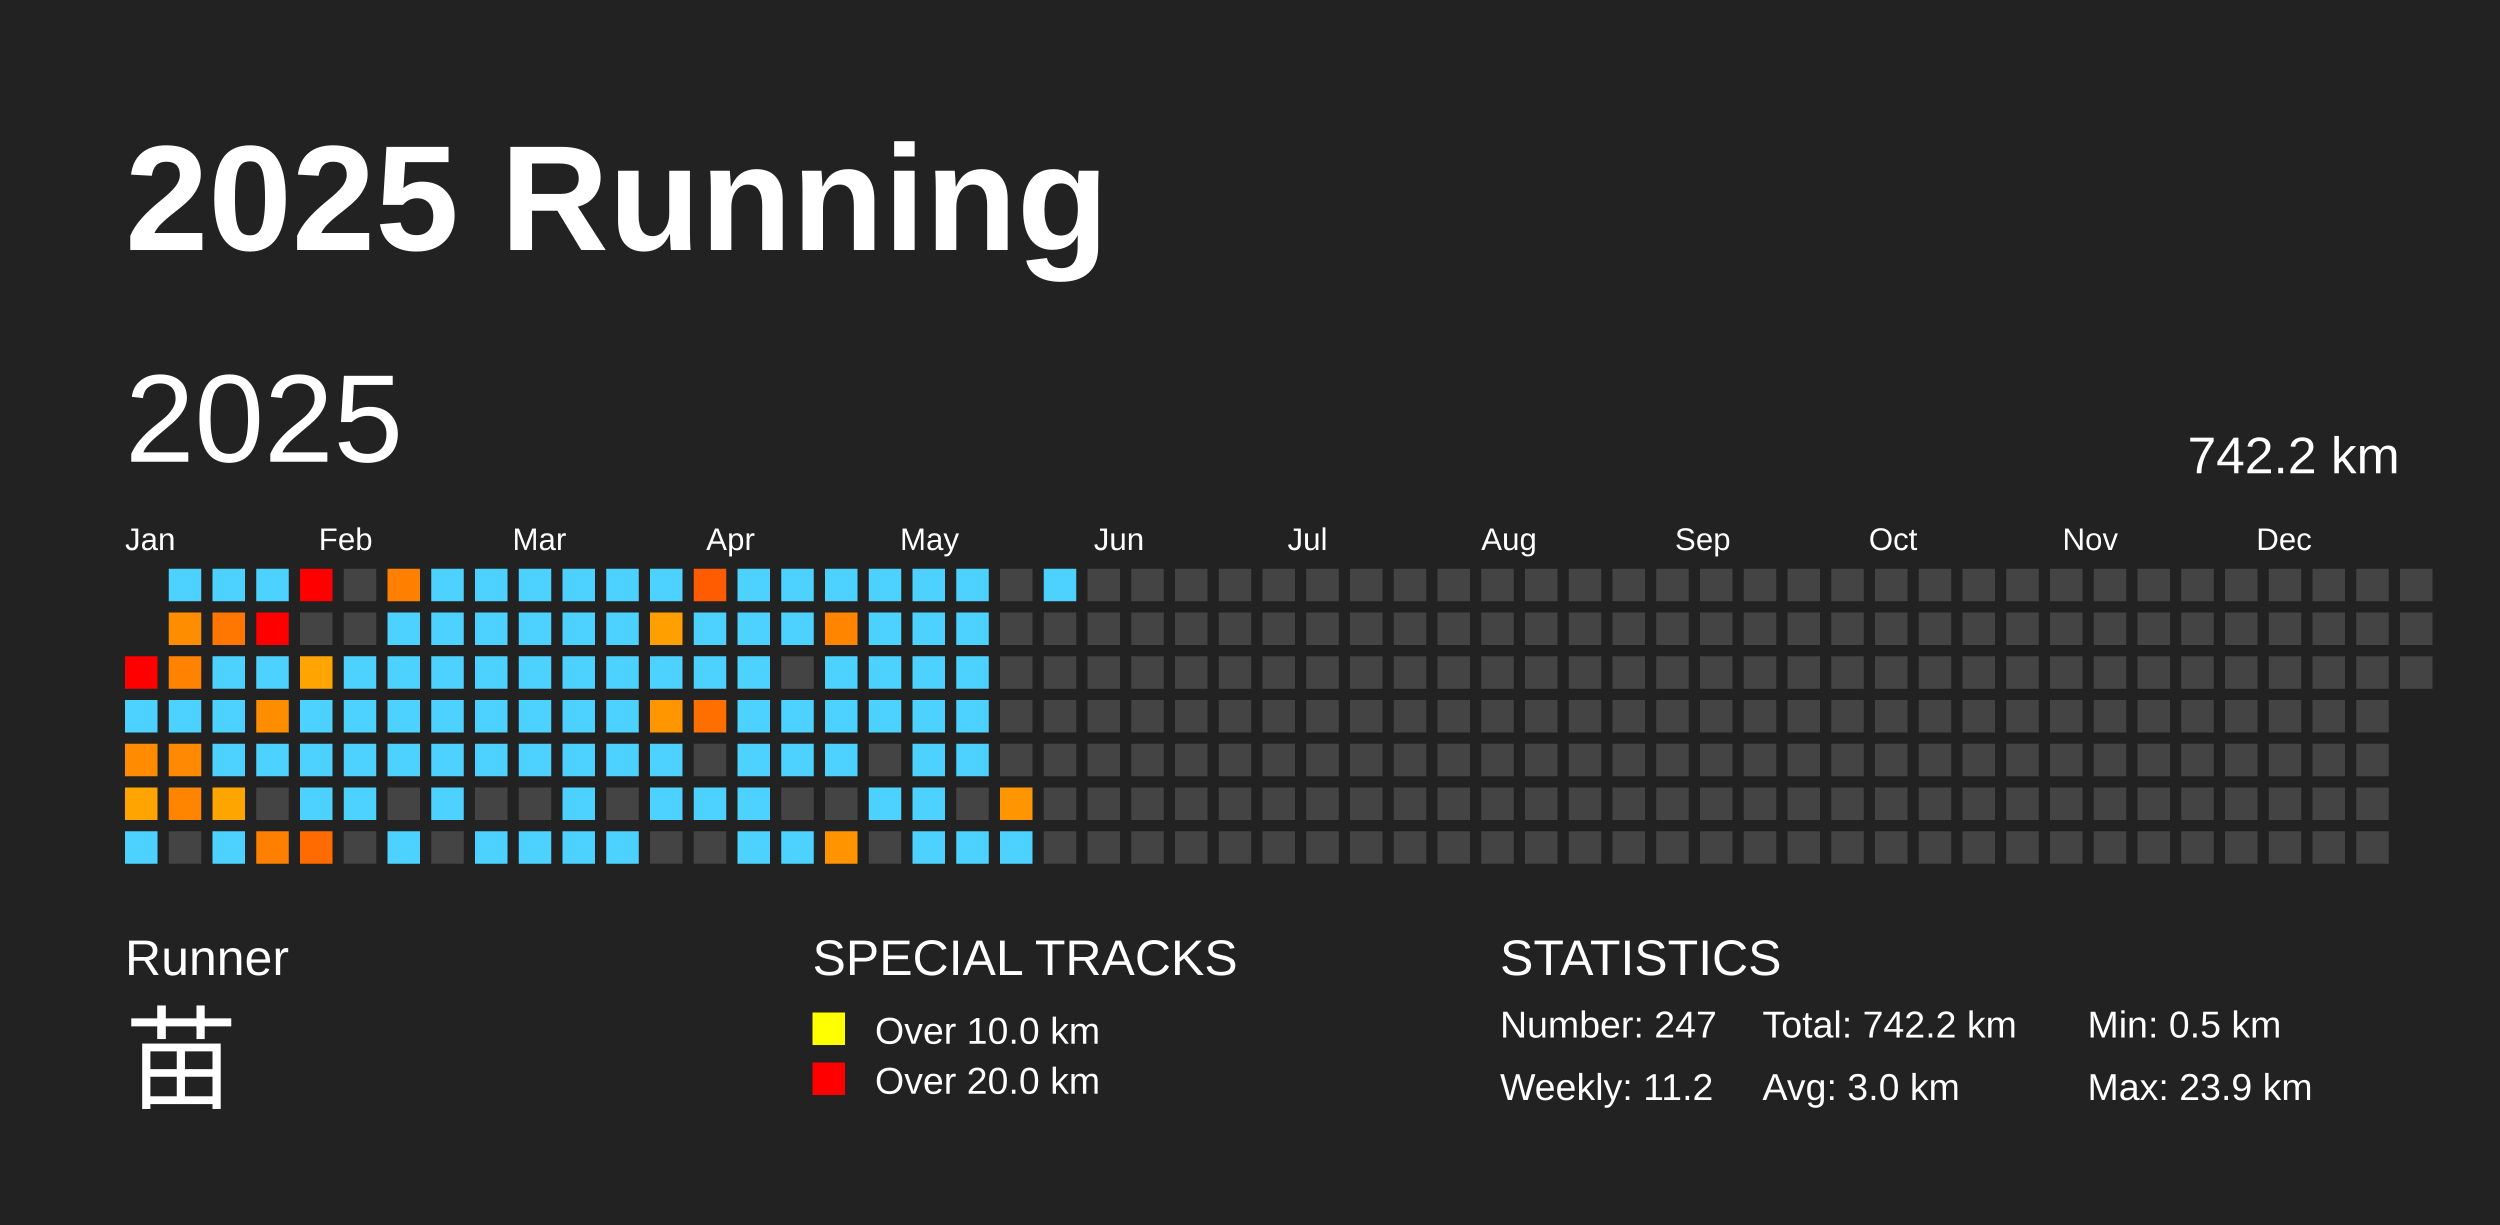
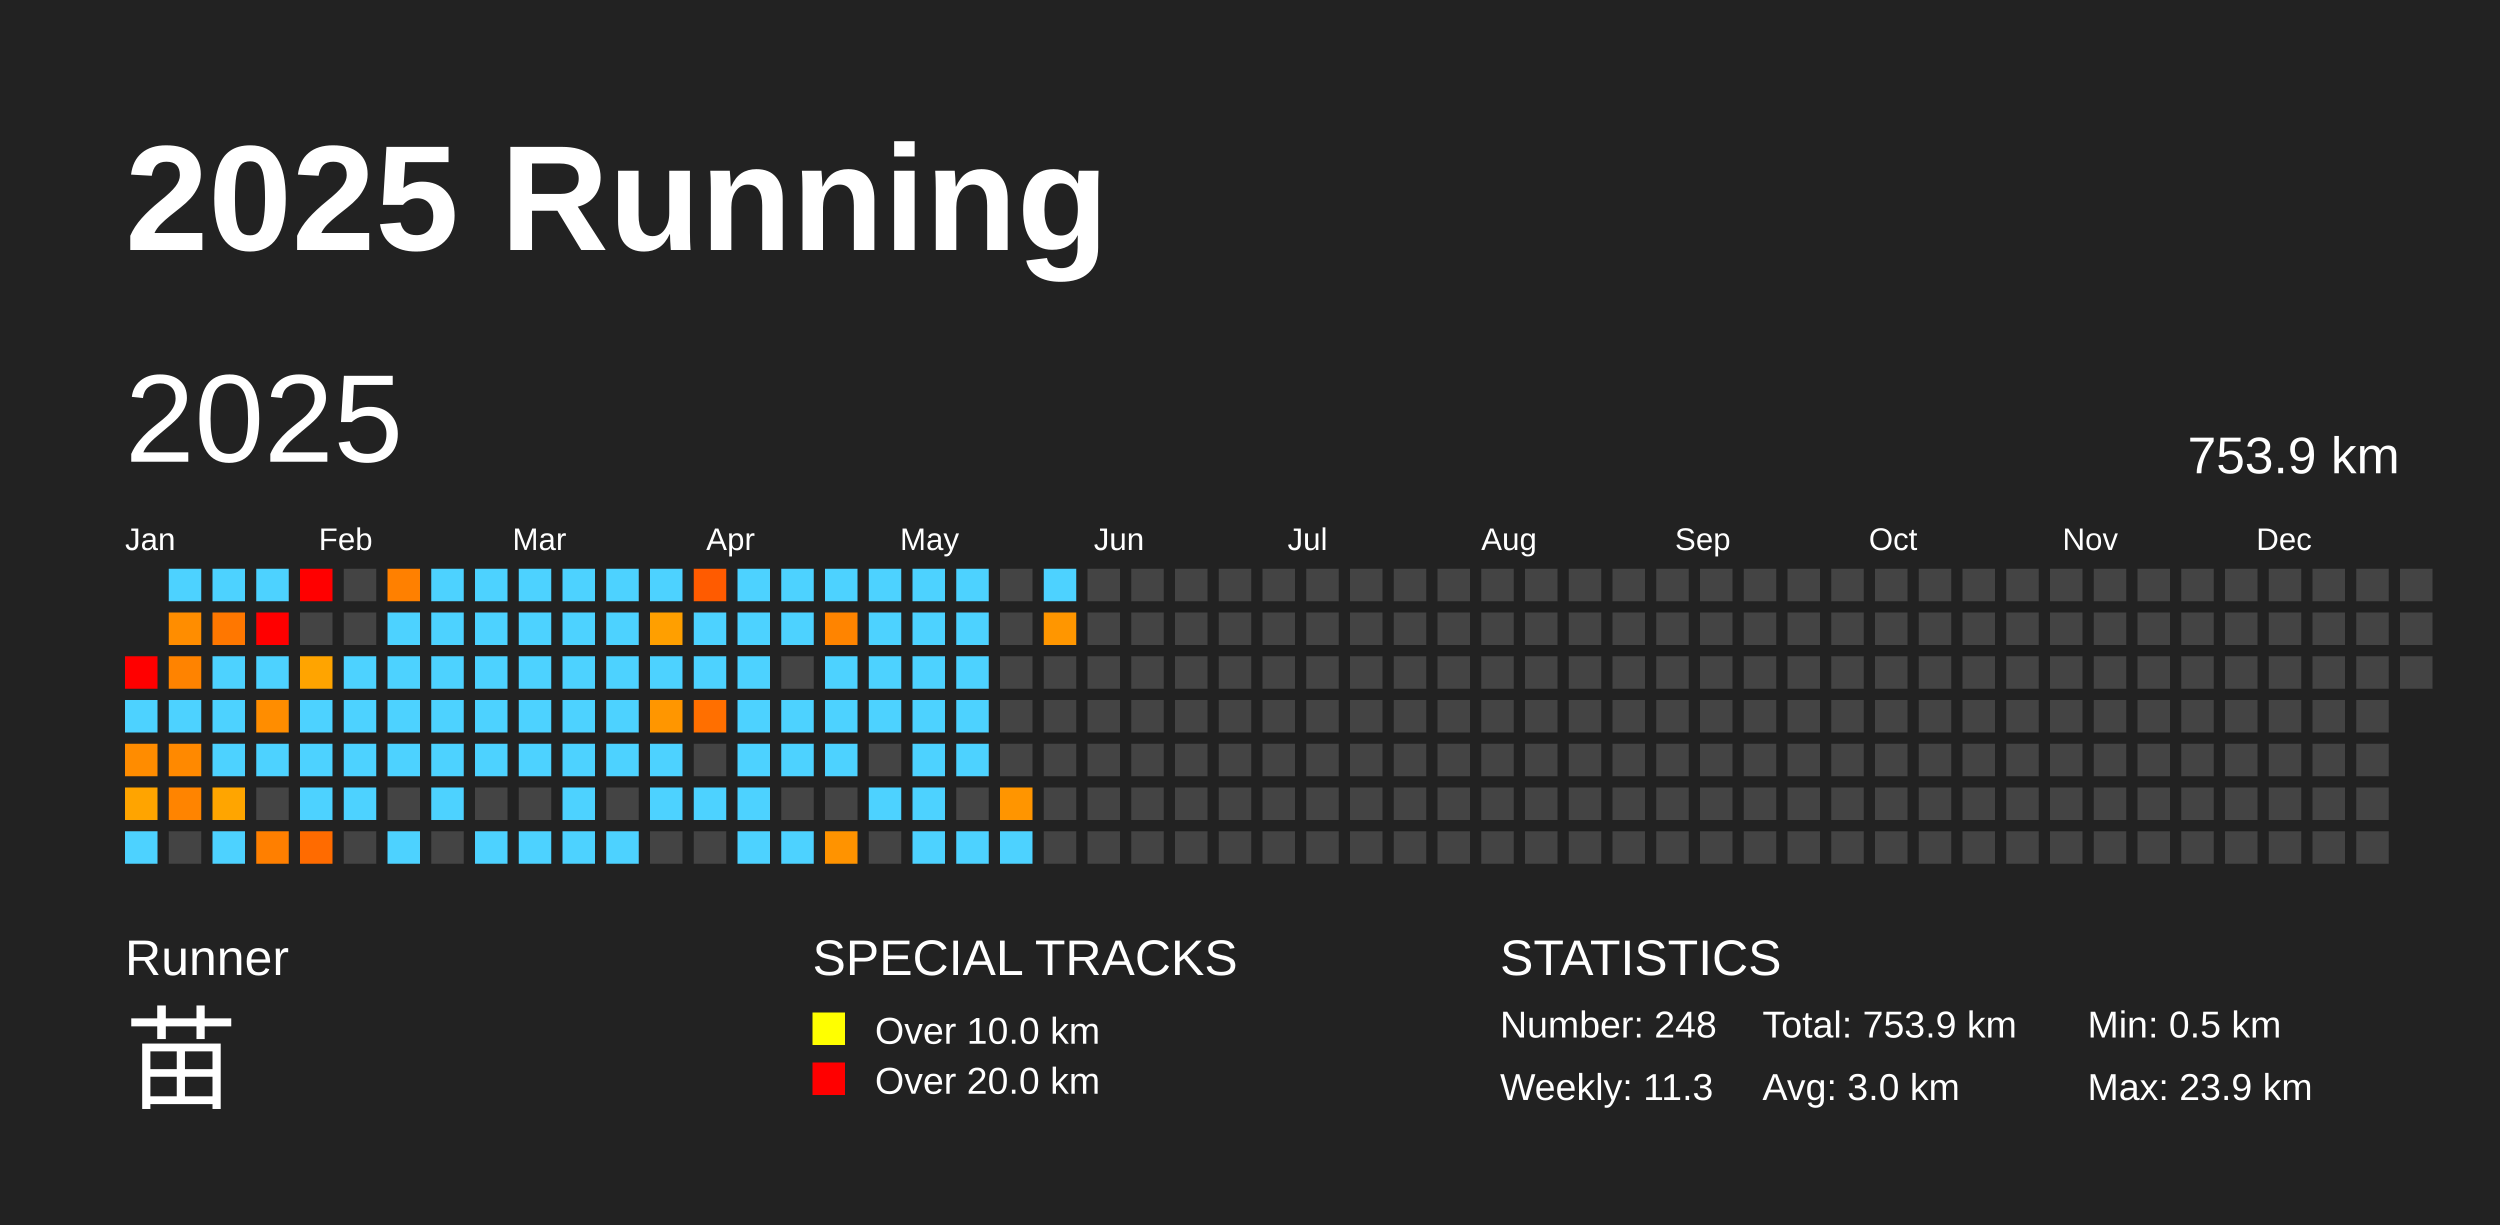
<svg xmlns="http://www.w3.org/2000/svg" baseProfile="full" height="98mm" version="1.1" viewBox="0,0,200,98" width="200mm">
  <defs />
  <rect fill="#222222" height="98" width="200" x="0" y="0" />
  <text fill="#FFFFFF" style="font-size:12px; font-family:Arial; font-weight:bold;" x="10" y="20">2025 Running</text>
  <text fill="#FFFFFF" style="font-size:4px; font-family:Arial" x="10" y="78">Runner</text>
  <text fill="#FFFFFF" style="font-size:9px; font-family:Arial" x="10" y="88">苗</text>
  <text fill="#FFFFFF" style="font-size:4px; font-family:Arial" x="65" y="78">SPECIAL TRACKS</text>
  <rect fill="yellow" height="2.6" width="2.6" x="65" y="81" />
  <text fill="#FFFFFF" style="font-size:3px; font-family:Arial" x="70" y="83.5">Over 10.0 km</text>
  <rect fill="red" height="2.6" width="2.6" x="65" y="85" />
  <text fill="#FFFFFF" style="font-size:3px; font-family:Arial" x="70" y="87.5">Over 20.0 km</text>
  <text fill="#FFFFFF" style="font-size:4px; font-family:Arial" x="120" y="78">STATISTICS</text>
-   <text fill="#FFFFFF" style="font-size:3px; font-family:Arial" x="120" y="83">Number: 247</text>
-   <text fill="#FFFFFF" style="font-size:3px; font-family:Arial" x="120" y="88">Weekly: 11.2</text>
-   <text fill="#FFFFFF" style="font-size:3px; font-family:Arial" x="141" y="83">Total: 742.2 km</text>
+   <text fill="#FFFFFF" style="font-size:3px; font-family:Arial" x="120" y="83">Number: 248</text>
+   <text fill="#FFFFFF" style="font-size:3px; font-family:Arial" x="120" y="88">Weekly: 11.3</text>
+   <text fill="#FFFFFF" style="font-size:3px; font-family:Arial" x="141" y="83">Total: 753.9 km</text>
  <text fill="#FFFFFF" style="font-size:3px; font-family:Arial" x="141" y="88">Avg: 3.0 km</text>
  <text fill="#FFFFFF" style="font-size:3px; font-family:Arial" x="167" y="83">Min: 0.5 km</text>
  <text fill="#FFFFFF" style="font-size:3px; font-family:Arial" x="167" y="88">Max: 23.9 km</text>
  <text dominant-baseline="hanging" fill="#FFFFFF" style="font-size:10.0px; font-family:Arial;" x="10" y="30">2025</text>
-   <text dominant-baseline="hanging" fill="#FFFFFF" style="font-size:4.125px; font-family:Arial;" x="175" y="35">742.2 km</text>
+   <text dominant-baseline="hanging" fill="#FFFFFF" style="font-size:4.125px; font-family:Arial;" x="175" y="35">753.9 km</text>
  <text fill="#FFFFFF" style="font-size:2.5px; font-family:Arial" x="10.0" y="44">Jan</text>
  <text fill="#FFFFFF" style="font-size:2.5px; font-family:Arial" x="25.5" y="44">Feb</text>
  <text fill="#FFFFFF" style="font-size:2.5px; font-family:Arial" x="41.0" y="44">Mar</text>
  <text fill="#FFFFFF" style="font-size:2.5px; font-family:Arial" x="56.5" y="44">Apr</text>
  <text fill="#FFFFFF" style="font-size:2.5px; font-family:Arial" x="72.0" y="44">May</text>
  <text fill="#FFFFFF" style="font-size:2.5px; font-family:Arial" x="87.5" y="44">Jun</text>
  <text fill="#FFFFFF" style="font-size:2.5px; font-family:Arial" x="103.0" y="44">Jul</text>
  <text fill="#FFFFFF" style="font-size:2.5px; font-family:Arial" x="118.5" y="44">Aug</text>
  <text fill="#FFFFFF" style="font-size:2.5px; font-family:Arial" x="134.0" y="44">Sep</text>
  <text fill="#FFFFFF" style="font-size:2.5px; font-family:Arial" x="149.5" y="44">Oct</text>
  <text fill="#FFFFFF" style="font-size:2.5px; font-family:Arial" x="165.0" y="44">Nov</text>
  <text fill="#FFFFFF" style="font-size:2.5px; font-family:Arial" x="180.5" y="44">Dec</text>
  <rect fill="red" height="2.6" width="2.6" x="10.0" y="52.5" />
  <rect fill="#4dd2ff" height="2.6" width="2.6" x="10.0" y="56.0" />
  <rect fill="#ff8c00" height="2.6" width="2.6" x="10.0" y="59.5" />
  <rect fill="#ffa400" height="2.6" width="2.6" x="10.0" y="63.0" />
  <rect fill="#4dd2ff" height="2.6" width="2.6" x="10.0" y="66.5" />
  <rect fill="#4dd2ff" height="2.6" width="2.6" x="13.5" y="45.5" />
  <rect fill="#ff8d00" height="2.6" width="2.6" x="13.5" y="49.0" />
  <rect fill="#ff8300" height="2.6" width="2.6" x="13.5" y="52.5" />
  <rect fill="#4dd2ff" height="2.6" width="2.6" x="13.5" y="56.0" />
  <rect fill="#ff8900" height="2.6" width="2.6" x="13.5" y="59.5" />
  <rect fill="#ff8400" height="2.6" width="2.6" x="13.5" y="63.0" />
  <rect fill="#444444" height="2.6" width="2.6" x="13.5" y="66.5" />
  <rect fill="#4dd2ff" height="2.6" width="2.6" x="17.0" y="45.5" />
  <rect fill="#ff7700" height="2.6" width="2.6" x="17.0" y="49.0" />
  <rect fill="#4dd2ff" height="2.6" width="2.6" x="17.0" y="52.5" />
  <rect fill="#4dd2ff" height="2.6" width="2.6" x="17.0" y="56.0" />
  <rect fill="#4dd2ff" height="2.6" width="2.6" x="17.0" y="59.5" />
  <rect fill="#ffa500" height="2.6" width="2.6" x="17.0" y="63.0" />
  <rect fill="#4dd2ff" height="2.6" width="2.6" x="17.0" y="66.5" />
  <rect fill="#4dd2ff" height="2.6" width="2.6" x="20.5" y="45.5" />
  <rect fill="red" height="2.6" width="2.6" x="20.5" y="49.0" />
  <rect fill="#4dd2ff" height="2.6" width="2.6" x="20.5" y="52.5" />
  <rect fill="#ff8d00" height="2.6" width="2.6" x="20.5" y="56.0" />
  <rect fill="#4dd2ff" height="2.6" width="2.6" x="20.5" y="59.5" />
  <rect fill="#444444" height="2.6" width="2.6" x="20.5" y="63.0" />
  <rect fill="#ff7f00" height="2.6" width="2.6" x="20.5" y="66.5" />
  <rect fill="red" height="2.6" width="2.6" x="24.0" y="45.5" />
  <rect fill="#444444" height="2.6" width="2.6" x="24.0" y="49.0" />
  <rect fill="#ffa400" height="2.6" width="2.6" x="24.0" y="52.5" />
  <rect fill="#4dd2ff" height="2.6" width="2.6" x="24.0" y="56.0" />
  <rect fill="#4dd2ff" height="2.6" width="2.6" x="24.0" y="59.5" />
  <rect fill="#4dd2ff" height="2.6" width="2.6" x="24.0" y="63.0" />
  <rect fill="#ff6b00" height="2.6" width="2.6" x="24.0" y="66.5" />
  <rect fill="#444444" height="2.6" width="2.6" x="27.5" y="45.5" />
  <rect fill="#444444" height="2.6" width="2.6" x="27.5" y="49.0" />
  <rect fill="#4dd2ff" height="2.6" width="2.6" x="27.5" y="52.5" />
  <rect fill="#4dd2ff" height="2.6" width="2.6" x="27.5" y="56.0" />
  <rect fill="#4dd2ff" height="2.6" width="2.6" x="27.5" y="59.5" />
  <rect fill="#4dd2ff" height="2.6" width="2.6" x="27.5" y="63.0" />
  <rect fill="#444444" height="2.6" width="2.6" x="27.5" y="66.5" />
  <rect fill="#ff8000" height="2.6" width="2.6" x="31.0" y="45.5" />
  <rect fill="#4dd2ff" height="2.6" width="2.6" x="31.0" y="49.0" />
  <rect fill="#4dd2ff" height="2.6" width="2.6" x="31.0" y="52.5" />
  <rect fill="#4dd2ff" height="2.6" width="2.6" x="31.0" y="56.0" />
  <rect fill="#4dd2ff" height="2.6" width="2.6" x="31.0" y="59.5" />
  <rect fill="#444444" height="2.6" width="2.6" x="31.0" y="63.0" />
  <rect fill="#4dd2ff" height="2.6" width="2.6" x="31.0" y="66.5" />
  <rect fill="#4dd2ff" height="2.6" width="2.6" x="34.5" y="45.5" />
  <rect fill="#4dd2ff" height="2.6" width="2.6" x="34.5" y="49.0" />
  <rect fill="#4dd2ff" height="2.6" width="2.6" x="34.5" y="52.5" />
  <rect fill="#4dd2ff" height="2.6" width="2.6" x="34.5" y="56.0" />
  <rect fill="#4dd2ff" height="2.6" width="2.6" x="34.5" y="59.5" />
  <rect fill="#4dd2ff" height="2.6" width="2.6" x="34.5" y="63.0" />
  <rect fill="#444444" height="2.6" width="2.6" x="34.5" y="66.5" />
  <rect fill="#4dd2ff" height="2.6" width="2.6" x="38.0" y="45.5" />
  <rect fill="#4dd2ff" height="2.6" width="2.6" x="38.0" y="49.0" />
  <rect fill="#4dd2ff" height="2.6" width="2.6" x="38.0" y="52.5" />
  <rect fill="#4dd2ff" height="2.6" width="2.6" x="38.0" y="56.0" />
  <rect fill="#4dd2ff" height="2.6" width="2.6" x="38.0" y="59.5" />
  <rect fill="#444444" height="2.6" width="2.6" x="38.0" y="63.0" />
  <rect fill="#4dd2ff" height="2.6" width="2.6" x="38.0" y="66.5" />
  <rect fill="#4dd2ff" height="2.6" width="2.6" x="41.5" y="45.5" />
  <rect fill="#4dd2ff" height="2.6" width="2.6" x="41.5" y="49.0" />
  <rect fill="#4dd2ff" height="2.6" width="2.6" x="41.5" y="52.5" />
  <rect fill="#4dd2ff" height="2.6" width="2.6" x="41.5" y="56.0" />
  <rect fill="#4dd2ff" height="2.6" width="2.6" x="41.5" y="59.5" />
  <rect fill="#444444" height="2.6" width="2.6" x="41.5" y="63.0" />
  <rect fill="#4dd2ff" height="2.6" width="2.6" x="41.5" y="66.5" />
  <rect fill="#4dd2ff" height="2.6" width="2.6" x="45.0" y="45.5" />
  <rect fill="#4dd2ff" height="2.6" width="2.6" x="45.0" y="49.0" />
  <rect fill="#4dd2ff" height="2.6" width="2.6" x="45.0" y="52.5" />
  <rect fill="#4dd2ff" height="2.6" width="2.6" x="45.0" y="56.0" />
  <rect fill="#4dd2ff" height="2.6" width="2.6" x="45.0" y="59.5" />
  <rect fill="#4dd2ff" height="2.6" width="2.6" x="45.0" y="63.0" />
  <rect fill="#4dd2ff" height="2.6" width="2.6" x="45.0" y="66.5" />
  <rect fill="#4dd2ff" height="2.6" width="2.6" x="48.5" y="45.5" />
  <rect fill="#4dd2ff" height="2.6" width="2.6" x="48.5" y="49.0" />
  <rect fill="#4dd2ff" height="2.6" width="2.6" x="48.5" y="52.5" />
  <rect fill="#4dd2ff" height="2.6" width="2.6" x="48.5" y="56.0" />
  <rect fill="#4dd2ff" height="2.6" width="2.6" x="48.5" y="59.5" />
  <rect fill="#444444" height="2.6" width="2.6" x="48.5" y="63.0" />
  <rect fill="#4dd2ff" height="2.6" width="2.6" x="48.5" y="66.5" />
  <rect fill="#4dd2ff" height="2.6" width="2.6" x="52.0" y="45.5" />
  <rect fill="#ff9f00" height="2.6" width="2.6" x="52.0" y="49.0" />
  <rect fill="#4dd2ff" height="2.6" width="2.6" x="52.0" y="52.5" />
  <rect fill="#ff9600" height="2.6" width="2.6" x="52.0" y="56.0" />
  <rect fill="#4dd2ff" height="2.6" width="2.6" x="52.0" y="59.5" />
  <rect fill="#4dd2ff" height="2.6" width="2.6" x="52.0" y="63.0" />
  <rect fill="#444444" height="2.6" width="2.6" x="52.0" y="66.5" />
  <rect fill="#ff5b00" height="2.6" width="2.6" x="55.5" y="45.5" />
  <rect fill="#4dd2ff" height="2.6" width="2.6" x="55.5" y="49.0" />
  <rect fill="#4dd2ff" height="2.6" width="2.6" x="55.5" y="52.5" />
  <rect fill="#ff6f00" height="2.6" width="2.6" x="55.5" y="56.0" />
  <rect fill="#444444" height="2.6" width="2.6" x="55.5" y="59.5" />
  <rect fill="#4dd2ff" height="2.6" width="2.6" x="55.5" y="63.0" />
  <rect fill="#444444" height="2.6" width="2.6" x="55.5" y="66.5" />
  <rect fill="#4dd2ff" height="2.6" width="2.6" x="59.0" y="45.5" />
  <rect fill="#4dd2ff" height="2.6" width="2.6" x="59.0" y="49.0" />
  <rect fill="#4dd2ff" height="2.6" width="2.6" x="59.0" y="52.5" />
  <rect fill="#4dd2ff" height="2.6" width="2.6" x="59.0" y="56.0" />
  <rect fill="#4dd2ff" height="2.6" width="2.6" x="59.0" y="59.5" />
  <rect fill="#4dd2ff" height="2.6" width="2.6" x="59.0" y="63.0" />
  <rect fill="#4dd2ff" height="2.6" width="2.6" x="59.0" y="66.5" />
  <rect fill="#4dd2ff" height="2.6" width="2.6" x="62.5" y="45.5" />
  <rect fill="#4dd2ff" height="2.6" width="2.6" x="62.5" y="49.0" />
  <rect fill="#444444" height="2.6" width="2.6" x="62.5" y="52.5" />
  <rect fill="#4dd2ff" height="2.6" width="2.6" x="62.5" y="56.0" />
  <rect fill="#4dd2ff" height="2.6" width="2.6" x="62.5" y="59.5" />
  <rect fill="#444444" height="2.6" width="2.6" x="62.5" y="63.0" />
  <rect fill="#4dd2ff" height="2.6" width="2.6" x="62.5" y="66.5" />
  <rect fill="#4dd2ff" height="2.6" width="2.6" x="66.0" y="45.5" />
  <rect fill="#ff8400" height="2.6" width="2.6" x="66.0" y="49.0" />
  <rect fill="#4dd2ff" height="2.6" width="2.6" x="66.0" y="52.5" />
  <rect fill="#4dd2ff" height="2.6" width="2.6" x="66.0" y="56.0" />
  <rect fill="#4dd2ff" height="2.6" width="2.6" x="66.0" y="59.5" />
  <rect fill="#444444" height="2.6" width="2.6" x="66.0" y="63.0" />
  <rect fill="#ff9300" height="2.6" width="2.6" x="66.0" y="66.5" />
  <rect fill="#4dd2ff" height="2.6" width="2.6" x="69.5" y="45.5" />
  <rect fill="#4dd2ff" height="2.6" width="2.6" x="69.5" y="49.0" />
  <rect fill="#4dd2ff" height="2.6" width="2.6" x="69.5" y="52.5" />
  <rect fill="#4dd2ff" height="2.6" width="2.6" x="69.5" y="56.0" />
  <rect fill="#444444" height="2.6" width="2.6" x="69.5" y="59.5" />
  <rect fill="#4dd2ff" height="2.6" width="2.6" x="69.5" y="63.0" />
  <rect fill="#444444" height="2.6" width="2.6" x="69.5" y="66.5" />
  <rect fill="#4dd2ff" height="2.6" width="2.6" x="73.0" y="45.5" />
  <rect fill="#4dd2ff" height="2.6" width="2.6" x="73.0" y="49.0" />
  <rect fill="#4dd2ff" height="2.6" width="2.6" x="73.0" y="52.5" />
  <rect fill="#4dd2ff" height="2.6" width="2.6" x="73.0" y="56.0" />
  <rect fill="#4dd2ff" height="2.6" width="2.6" x="73.0" y="59.5" />
  <rect fill="#4dd2ff" height="2.6" width="2.6" x="73.0" y="63.0" />
  <rect fill="#4dd2ff" height="2.6" width="2.6" x="73.0" y="66.5" />
  <rect fill="#4dd2ff" height="2.6" width="2.6" x="76.5" y="45.5" />
  <rect fill="#4dd2ff" height="2.6" width="2.6" x="76.5" y="49.0" />
  <rect fill="#4dd2ff" height="2.6" width="2.6" x="76.5" y="52.5" />
  <rect fill="#4dd2ff" height="2.6" width="2.6" x="76.5" y="56.0" />
  <rect fill="#4dd2ff" height="2.6" width="2.6" x="76.5" y="59.5" />
  <rect fill="#444444" height="2.6" width="2.6" x="76.5" y="63.0" />
  <rect fill="#4dd2ff" height="2.6" width="2.6" x="76.5" y="66.5" />
  <rect fill="#444444" height="2.6" width="2.6" x="80.0" y="45.5" />
  <rect fill="#444444" height="2.6" width="2.6" x="80.0" y="49.0" />
  <rect fill="#444444" height="2.6" width="2.6" x="80.0" y="52.5" />
  <rect fill="#444444" height="2.6" width="2.6" x="80.0" y="56.0" />
  <rect fill="#444444" height="2.6" width="2.6" x="80.0" y="59.5" />
  <rect fill="#ff9500" height="2.6" width="2.6" x="80.0" y="63.0" />
  <rect fill="#4dd2ff" height="2.6" width="2.6" x="80.0" y="66.5" />
  <rect fill="#4dd2ff" height="2.6" width="2.6" x="83.5" y="45.5" />
-   <rect fill="#444444" height="2.6" width="2.6" x="83.5" y="49.0" />
+   <rect fill="#ff9600" height="2.6" width="2.6" x="83.5" y="49.0" />
  <rect fill="#444444" height="2.6" width="2.6" x="83.5" y="52.5" />
  <rect fill="#444444" height="2.6" width="2.6" x="83.5" y="56.0" />
  <rect fill="#444444" height="2.6" width="2.6" x="83.5" y="59.5" />
  <rect fill="#444444" height="2.6" width="2.6" x="83.5" y="63.0" />
  <rect fill="#444444" height="2.6" width="2.6" x="83.5" y="66.5" />
  <rect fill="#444444" height="2.6" width="2.6" x="87.0" y="45.5" />
  <rect fill="#444444" height="2.6" width="2.6" x="87.0" y="49.0" />
  <rect fill="#444444" height="2.6" width="2.6" x="87.0" y="52.5" />
  <rect fill="#444444" height="2.6" width="2.6" x="87.0" y="56.0" />
  <rect fill="#444444" height="2.6" width="2.6" x="87.0" y="59.5" />
  <rect fill="#444444" height="2.6" width="2.6" x="87.0" y="63.0" />
  <rect fill="#444444" height="2.6" width="2.6" x="87.0" y="66.5" />
  <rect fill="#444444" height="2.6" width="2.6" x="90.5" y="45.5" />
  <rect fill="#444444" height="2.6" width="2.6" x="90.5" y="49.0" />
  <rect fill="#444444" height="2.6" width="2.6" x="90.5" y="52.5" />
  <rect fill="#444444" height="2.6" width="2.6" x="90.5" y="56.0" />
  <rect fill="#444444" height="2.6" width="2.6" x="90.5" y="59.5" />
  <rect fill="#444444" height="2.6" width="2.6" x="90.5" y="63.0" />
  <rect fill="#444444" height="2.6" width="2.6" x="90.5" y="66.5" />
  <rect fill="#444444" height="2.6" width="2.6" x="94.0" y="45.5" />
  <rect fill="#444444" height="2.6" width="2.6" x="94.0" y="49.0" />
  <rect fill="#444444" height="2.6" width="2.6" x="94.0" y="52.5" />
  <rect fill="#444444" height="2.6" width="2.6" x="94.0" y="56.0" />
  <rect fill="#444444" height="2.6" width="2.6" x="94.0" y="59.5" />
  <rect fill="#444444" height="2.6" width="2.6" x="94.0" y="63.0" />
  <rect fill="#444444" height="2.6" width="2.6" x="94.0" y="66.5" />
  <rect fill="#444444" height="2.6" width="2.6" x="97.5" y="45.5" />
  <rect fill="#444444" height="2.6" width="2.6" x="97.5" y="49.0" />
  <rect fill="#444444" height="2.6" width="2.6" x="97.5" y="52.5" />
  <rect fill="#444444" height="2.6" width="2.6" x="97.5" y="56.0" />
  <rect fill="#444444" height="2.6" width="2.6" x="97.5" y="59.5" />
  <rect fill="#444444" height="2.6" width="2.6" x="97.5" y="63.0" />
  <rect fill="#444444" height="2.6" width="2.6" x="97.5" y="66.5" />
  <rect fill="#444444" height="2.6" width="2.6" x="101.0" y="45.5" />
  <rect fill="#444444" height="2.6" width="2.6" x="101.0" y="49.0" />
  <rect fill="#444444" height="2.6" width="2.6" x="101.0" y="52.5" />
  <rect fill="#444444" height="2.6" width="2.6" x="101.0" y="56.0" />
  <rect fill="#444444" height="2.6" width="2.6" x="101.0" y="59.5" />
  <rect fill="#444444" height="2.6" width="2.6" x="101.0" y="63.0" />
  <rect fill="#444444" height="2.6" width="2.6" x="101.0" y="66.5" />
  <rect fill="#444444" height="2.6" width="2.6" x="104.5" y="45.5" />
  <rect fill="#444444" height="2.6" width="2.6" x="104.5" y="49.0" />
  <rect fill="#444444" height="2.6" width="2.6" x="104.5" y="52.5" />
  <rect fill="#444444" height="2.6" width="2.6" x="104.5" y="56.0" />
  <rect fill="#444444" height="2.6" width="2.6" x="104.5" y="59.5" />
  <rect fill="#444444" height="2.6" width="2.6" x="104.5" y="63.0" />
  <rect fill="#444444" height="2.6" width="2.6" x="104.5" y="66.5" />
  <rect fill="#444444" height="2.6" width="2.6" x="108.0" y="45.5" />
  <rect fill="#444444" height="2.6" width="2.6" x="108.0" y="49.0" />
  <rect fill="#444444" height="2.6" width="2.6" x="108.0" y="52.5" />
  <rect fill="#444444" height="2.6" width="2.6" x="108.0" y="56.0" />
  <rect fill="#444444" height="2.6" width="2.6" x="108.0" y="59.5" />
  <rect fill="#444444" height="2.6" width="2.6" x="108.0" y="63.0" />
  <rect fill="#444444" height="2.6" width="2.6" x="108.0" y="66.5" />
  <rect fill="#444444" height="2.6" width="2.6" x="111.5" y="45.5" />
  <rect fill="#444444" height="2.6" width="2.6" x="111.5" y="49.0" />
  <rect fill="#444444" height="2.6" width="2.6" x="111.5" y="52.5" />
  <rect fill="#444444" height="2.6" width="2.6" x="111.5" y="56.0" />
  <rect fill="#444444" height="2.6" width="2.6" x="111.5" y="59.5" />
  <rect fill="#444444" height="2.6" width="2.6" x="111.5" y="63.0" />
  <rect fill="#444444" height="2.6" width="2.6" x="111.5" y="66.5" />
  <rect fill="#444444" height="2.6" width="2.6" x="115.0" y="45.5" />
  <rect fill="#444444" height="2.6" width="2.6" x="115.0" y="49.0" />
  <rect fill="#444444" height="2.6" width="2.6" x="115.0" y="52.5" />
  <rect fill="#444444" height="2.6" width="2.6" x="115.0" y="56.0" />
  <rect fill="#444444" height="2.6" width="2.6" x="115.0" y="59.5" />
  <rect fill="#444444" height="2.6" width="2.6" x="115.0" y="63.0" />
  <rect fill="#444444" height="2.6" width="2.6" x="115.0" y="66.5" />
  <rect fill="#444444" height="2.6" width="2.6" x="118.5" y="45.5" />
  <rect fill="#444444" height="2.6" width="2.6" x="118.5" y="49.0" />
  <rect fill="#444444" height="2.6" width="2.6" x="118.5" y="52.5" />
  <rect fill="#444444" height="2.6" width="2.6" x="118.5" y="56.0" />
  <rect fill="#444444" height="2.6" width="2.6" x="118.5" y="59.5" />
  <rect fill="#444444" height="2.6" width="2.6" x="118.5" y="63.0" />
  <rect fill="#444444" height="2.6" width="2.6" x="118.5" y="66.5" />
  <rect fill="#444444" height="2.6" width="2.6" x="122.0" y="45.5" />
  <rect fill="#444444" height="2.6" width="2.6" x="122.0" y="49.0" />
  <rect fill="#444444" height="2.6" width="2.6" x="122.0" y="52.5" />
  <rect fill="#444444" height="2.6" width="2.6" x="122.0" y="56.0" />
  <rect fill="#444444" height="2.6" width="2.6" x="122.0" y="59.5" />
  <rect fill="#444444" height="2.6" width="2.6" x="122.0" y="63.0" />
  <rect fill="#444444" height="2.6" width="2.6" x="122.0" y="66.5" />
  <rect fill="#444444" height="2.6" width="2.6" x="125.5" y="45.5" />
  <rect fill="#444444" height="2.6" width="2.6" x="125.5" y="49.0" />
  <rect fill="#444444" height="2.6" width="2.6" x="125.5" y="52.5" />
  <rect fill="#444444" height="2.6" width="2.6" x="125.5" y="56.0" />
  <rect fill="#444444" height="2.6" width="2.6" x="125.5" y="59.5" />
  <rect fill="#444444" height="2.6" width="2.6" x="125.5" y="63.0" />
  <rect fill="#444444" height="2.6" width="2.6" x="125.5" y="66.5" />
  <rect fill="#444444" height="2.6" width="2.6" x="129.0" y="45.5" />
  <rect fill="#444444" height="2.6" width="2.6" x="129.0" y="49.0" />
  <rect fill="#444444" height="2.6" width="2.6" x="129.0" y="52.5" />
  <rect fill="#444444" height="2.6" width="2.6" x="129.0" y="56.0" />
  <rect fill="#444444" height="2.6" width="2.6" x="129.0" y="59.5" />
  <rect fill="#444444" height="2.6" width="2.6" x="129.0" y="63.0" />
  <rect fill="#444444" height="2.6" width="2.6" x="129.0" y="66.5" />
  <rect fill="#444444" height="2.6" width="2.6" x="132.5" y="45.5" />
  <rect fill="#444444" height="2.6" width="2.6" x="132.5" y="49.0" />
  <rect fill="#444444" height="2.6" width="2.6" x="132.5" y="52.5" />
  <rect fill="#444444" height="2.6" width="2.6" x="132.5" y="56.0" />
  <rect fill="#444444" height="2.6" width="2.6" x="132.5" y="59.5" />
  <rect fill="#444444" height="2.6" width="2.6" x="132.5" y="63.0" />
  <rect fill="#444444" height="2.6" width="2.6" x="132.5" y="66.5" />
  <rect fill="#444444" height="2.6" width="2.6" x="136.0" y="45.5" />
  <rect fill="#444444" height="2.6" width="2.6" x="136.0" y="49.0" />
  <rect fill="#444444" height="2.6" width="2.6" x="136.0" y="52.5" />
  <rect fill="#444444" height="2.6" width="2.6" x="136.0" y="56.0" />
  <rect fill="#444444" height="2.6" width="2.6" x="136.0" y="59.5" />
  <rect fill="#444444" height="2.6" width="2.6" x="136.0" y="63.0" />
  <rect fill="#444444" height="2.6" width="2.6" x="136.0" y="66.5" />
  <rect fill="#444444" height="2.6" width="2.6" x="139.5" y="45.5" />
  <rect fill="#444444" height="2.6" width="2.6" x="139.5" y="49.0" />
  <rect fill="#444444" height="2.6" width="2.6" x="139.5" y="52.5" />
  <rect fill="#444444" height="2.6" width="2.6" x="139.5" y="56.0" />
  <rect fill="#444444" height="2.6" width="2.6" x="139.5" y="59.5" />
  <rect fill="#444444" height="2.6" width="2.6" x="139.5" y="63.0" />
  <rect fill="#444444" height="2.6" width="2.6" x="139.5" y="66.5" />
  <rect fill="#444444" height="2.6" width="2.6" x="143.0" y="45.5" />
  <rect fill="#444444" height="2.6" width="2.6" x="143.0" y="49.0" />
  <rect fill="#444444" height="2.6" width="2.6" x="143.0" y="52.5" />
  <rect fill="#444444" height="2.6" width="2.6" x="143.0" y="56.0" />
  <rect fill="#444444" height="2.6" width="2.6" x="143.0" y="59.5" />
  <rect fill="#444444" height="2.6" width="2.6" x="143.0" y="63.0" />
  <rect fill="#444444" height="2.6" width="2.6" x="143.0" y="66.5" />
  <rect fill="#444444" height="2.6" width="2.6" x="146.5" y="45.5" />
  <rect fill="#444444" height="2.6" width="2.6" x="146.5" y="49.0" />
  <rect fill="#444444" height="2.6" width="2.6" x="146.5" y="52.5" />
  <rect fill="#444444" height="2.6" width="2.6" x="146.5" y="56.0" />
  <rect fill="#444444" height="2.6" width="2.6" x="146.5" y="59.5" />
  <rect fill="#444444" height="2.6" width="2.6" x="146.5" y="63.0" />
  <rect fill="#444444" height="2.6" width="2.6" x="146.5" y="66.5" />
  <rect fill="#444444" height="2.6" width="2.6" x="150.0" y="45.5" />
  <rect fill="#444444" height="2.6" width="2.6" x="150.0" y="49.0" />
  <rect fill="#444444" height="2.6" width="2.6" x="150.0" y="52.5" />
  <rect fill="#444444" height="2.6" width="2.6" x="150.0" y="56.0" />
  <rect fill="#444444" height="2.6" width="2.6" x="150.0" y="59.5" />
  <rect fill="#444444" height="2.6" width="2.6" x="150.0" y="63.0" />
  <rect fill="#444444" height="2.6" width="2.6" x="150.0" y="66.5" />
  <rect fill="#444444" height="2.6" width="2.6" x="153.5" y="45.5" />
  <rect fill="#444444" height="2.6" width="2.6" x="153.5" y="49.0" />
  <rect fill="#444444" height="2.6" width="2.6" x="153.5" y="52.5" />
  <rect fill="#444444" height="2.6" width="2.6" x="153.5" y="56.0" />
  <rect fill="#444444" height="2.6" width="2.6" x="153.5" y="59.5" />
  <rect fill="#444444" height="2.6" width="2.6" x="153.5" y="63.0" />
  <rect fill="#444444" height="2.6" width="2.6" x="153.5" y="66.5" />
  <rect fill="#444444" height="2.6" width="2.6" x="157.0" y="45.5" />
  <rect fill="#444444" height="2.6" width="2.6" x="157.0" y="49.0" />
  <rect fill="#444444" height="2.6" width="2.6" x="157.0" y="52.5" />
  <rect fill="#444444" height="2.6" width="2.6" x="157.0" y="56.0" />
  <rect fill="#444444" height="2.6" width="2.6" x="157.0" y="59.5" />
  <rect fill="#444444" height="2.6" width="2.6" x="157.0" y="63.0" />
  <rect fill="#444444" height="2.6" width="2.6" x="157.0" y="66.5" />
  <rect fill="#444444" height="2.6" width="2.6" x="160.5" y="45.5" />
  <rect fill="#444444" height="2.6" width="2.6" x="160.5" y="49.0" />
  <rect fill="#444444" height="2.6" width="2.6" x="160.5" y="52.5" />
  <rect fill="#444444" height="2.6" width="2.6" x="160.5" y="56.0" />
  <rect fill="#444444" height="2.6" width="2.6" x="160.5" y="59.5" />
  <rect fill="#444444" height="2.6" width="2.6" x="160.5" y="63.0" />
  <rect fill="#444444" height="2.6" width="2.6" x="160.5" y="66.5" />
  <rect fill="#444444" height="2.6" width="2.6" x="164.0" y="45.5" />
  <rect fill="#444444" height="2.6" width="2.6" x="164.0" y="49.0" />
  <rect fill="#444444" height="2.6" width="2.6" x="164.0" y="52.5" />
  <rect fill="#444444" height="2.6" width="2.6" x="164.0" y="56.0" />
  <rect fill="#444444" height="2.6" width="2.6" x="164.0" y="59.5" />
  <rect fill="#444444" height="2.6" width="2.6" x="164.0" y="63.0" />
  <rect fill="#444444" height="2.6" width="2.6" x="164.0" y="66.5" />
  <rect fill="#444444" height="2.6" width="2.6" x="167.5" y="45.5" />
  <rect fill="#444444" height="2.6" width="2.6" x="167.5" y="49.0" />
  <rect fill="#444444" height="2.6" width="2.6" x="167.5" y="52.5" />
  <rect fill="#444444" height="2.6" width="2.6" x="167.5" y="56.0" />
  <rect fill="#444444" height="2.6" width="2.6" x="167.5" y="59.5" />
  <rect fill="#444444" height="2.6" width="2.6" x="167.5" y="63.0" />
  <rect fill="#444444" height="2.6" width="2.6" x="167.5" y="66.5" />
  <rect fill="#444444" height="2.6" width="2.6" x="171.0" y="45.5" />
  <rect fill="#444444" height="2.6" width="2.6" x="171.0" y="49.0" />
  <rect fill="#444444" height="2.6" width="2.6" x="171.0" y="52.5" />
  <rect fill="#444444" height="2.6" width="2.6" x="171.0" y="56.0" />
  <rect fill="#444444" height="2.6" width="2.6" x="171.0" y="59.5" />
  <rect fill="#444444" height="2.6" width="2.6" x="171.0" y="63.0" />
  <rect fill="#444444" height="2.6" width="2.6" x="171.0" y="66.5" />
  <rect fill="#444444" height="2.6" width="2.6" x="174.5" y="45.5" />
  <rect fill="#444444" height="2.6" width="2.6" x="174.5" y="49.0" />
  <rect fill="#444444" height="2.6" width="2.6" x="174.5" y="52.5" />
  <rect fill="#444444" height="2.6" width="2.6" x="174.5" y="56.0" />
  <rect fill="#444444" height="2.6" width="2.6" x="174.5" y="59.5" />
  <rect fill="#444444" height="2.6" width="2.6" x="174.5" y="63.0" />
  <rect fill="#444444" height="2.6" width="2.6" x="174.5" y="66.5" />
  <rect fill="#444444" height="2.6" width="2.6" x="178.0" y="45.5" />
  <rect fill="#444444" height="2.6" width="2.6" x="178.0" y="49.0" />
  <rect fill="#444444" height="2.6" width="2.6" x="178.0" y="52.5" />
  <rect fill="#444444" height="2.6" width="2.6" x="178.0" y="56.0" />
  <rect fill="#444444" height="2.6" width="2.6" x="178.0" y="59.5" />
  <rect fill="#444444" height="2.6" width="2.6" x="178.0" y="63.0" />
  <rect fill="#444444" height="2.6" width="2.6" x="178.0" y="66.5" />
  <rect fill="#444444" height="2.6" width="2.6" x="181.5" y="45.5" />
  <rect fill="#444444" height="2.6" width="2.6" x="181.5" y="49.0" />
  <rect fill="#444444" height="2.6" width="2.6" x="181.5" y="52.5" />
  <rect fill="#444444" height="2.6" width="2.6" x="181.5" y="56.0" />
  <rect fill="#444444" height="2.6" width="2.6" x="181.5" y="59.5" />
  <rect fill="#444444" height="2.6" width="2.6" x="181.5" y="63.0" />
  <rect fill="#444444" height="2.6" width="2.6" x="181.5" y="66.5" />
  <rect fill="#444444" height="2.6" width="2.6" x="185.0" y="45.5" />
  <rect fill="#444444" height="2.6" width="2.6" x="185.0" y="49.0" />
  <rect fill="#444444" height="2.6" width="2.6" x="185.0" y="52.5" />
  <rect fill="#444444" height="2.6" width="2.6" x="185.0" y="56.0" />
  <rect fill="#444444" height="2.6" width="2.6" x="185.0" y="59.5" />
  <rect fill="#444444" height="2.6" width="2.6" x="185.0" y="63.0" />
  <rect fill="#444444" height="2.6" width="2.6" x="185.0" y="66.5" />
  <rect fill="#444444" height="2.6" width="2.6" x="188.5" y="45.5" />
  <rect fill="#444444" height="2.6" width="2.6" x="188.5" y="49.0" />
  <rect fill="#444444" height="2.6" width="2.6" x="188.5" y="52.5" />
  <rect fill="#444444" height="2.6" width="2.6" x="188.5" y="56.0" />
  <rect fill="#444444" height="2.6" width="2.6" x="188.5" y="59.5" />
  <rect fill="#444444" height="2.6" width="2.6" x="188.5" y="63.0" />
  <rect fill="#444444" height="2.6" width="2.6" x="188.5" y="66.5" />
  <rect fill="#444444" height="2.6" width="2.6" x="192.0" y="45.5" />
  <rect fill="#444444" height="2.6" width="2.6" x="192.0" y="49.0" />
  <rect fill="#444444" height="2.6" width="2.6" x="192.0" y="52.5" />
</svg>
